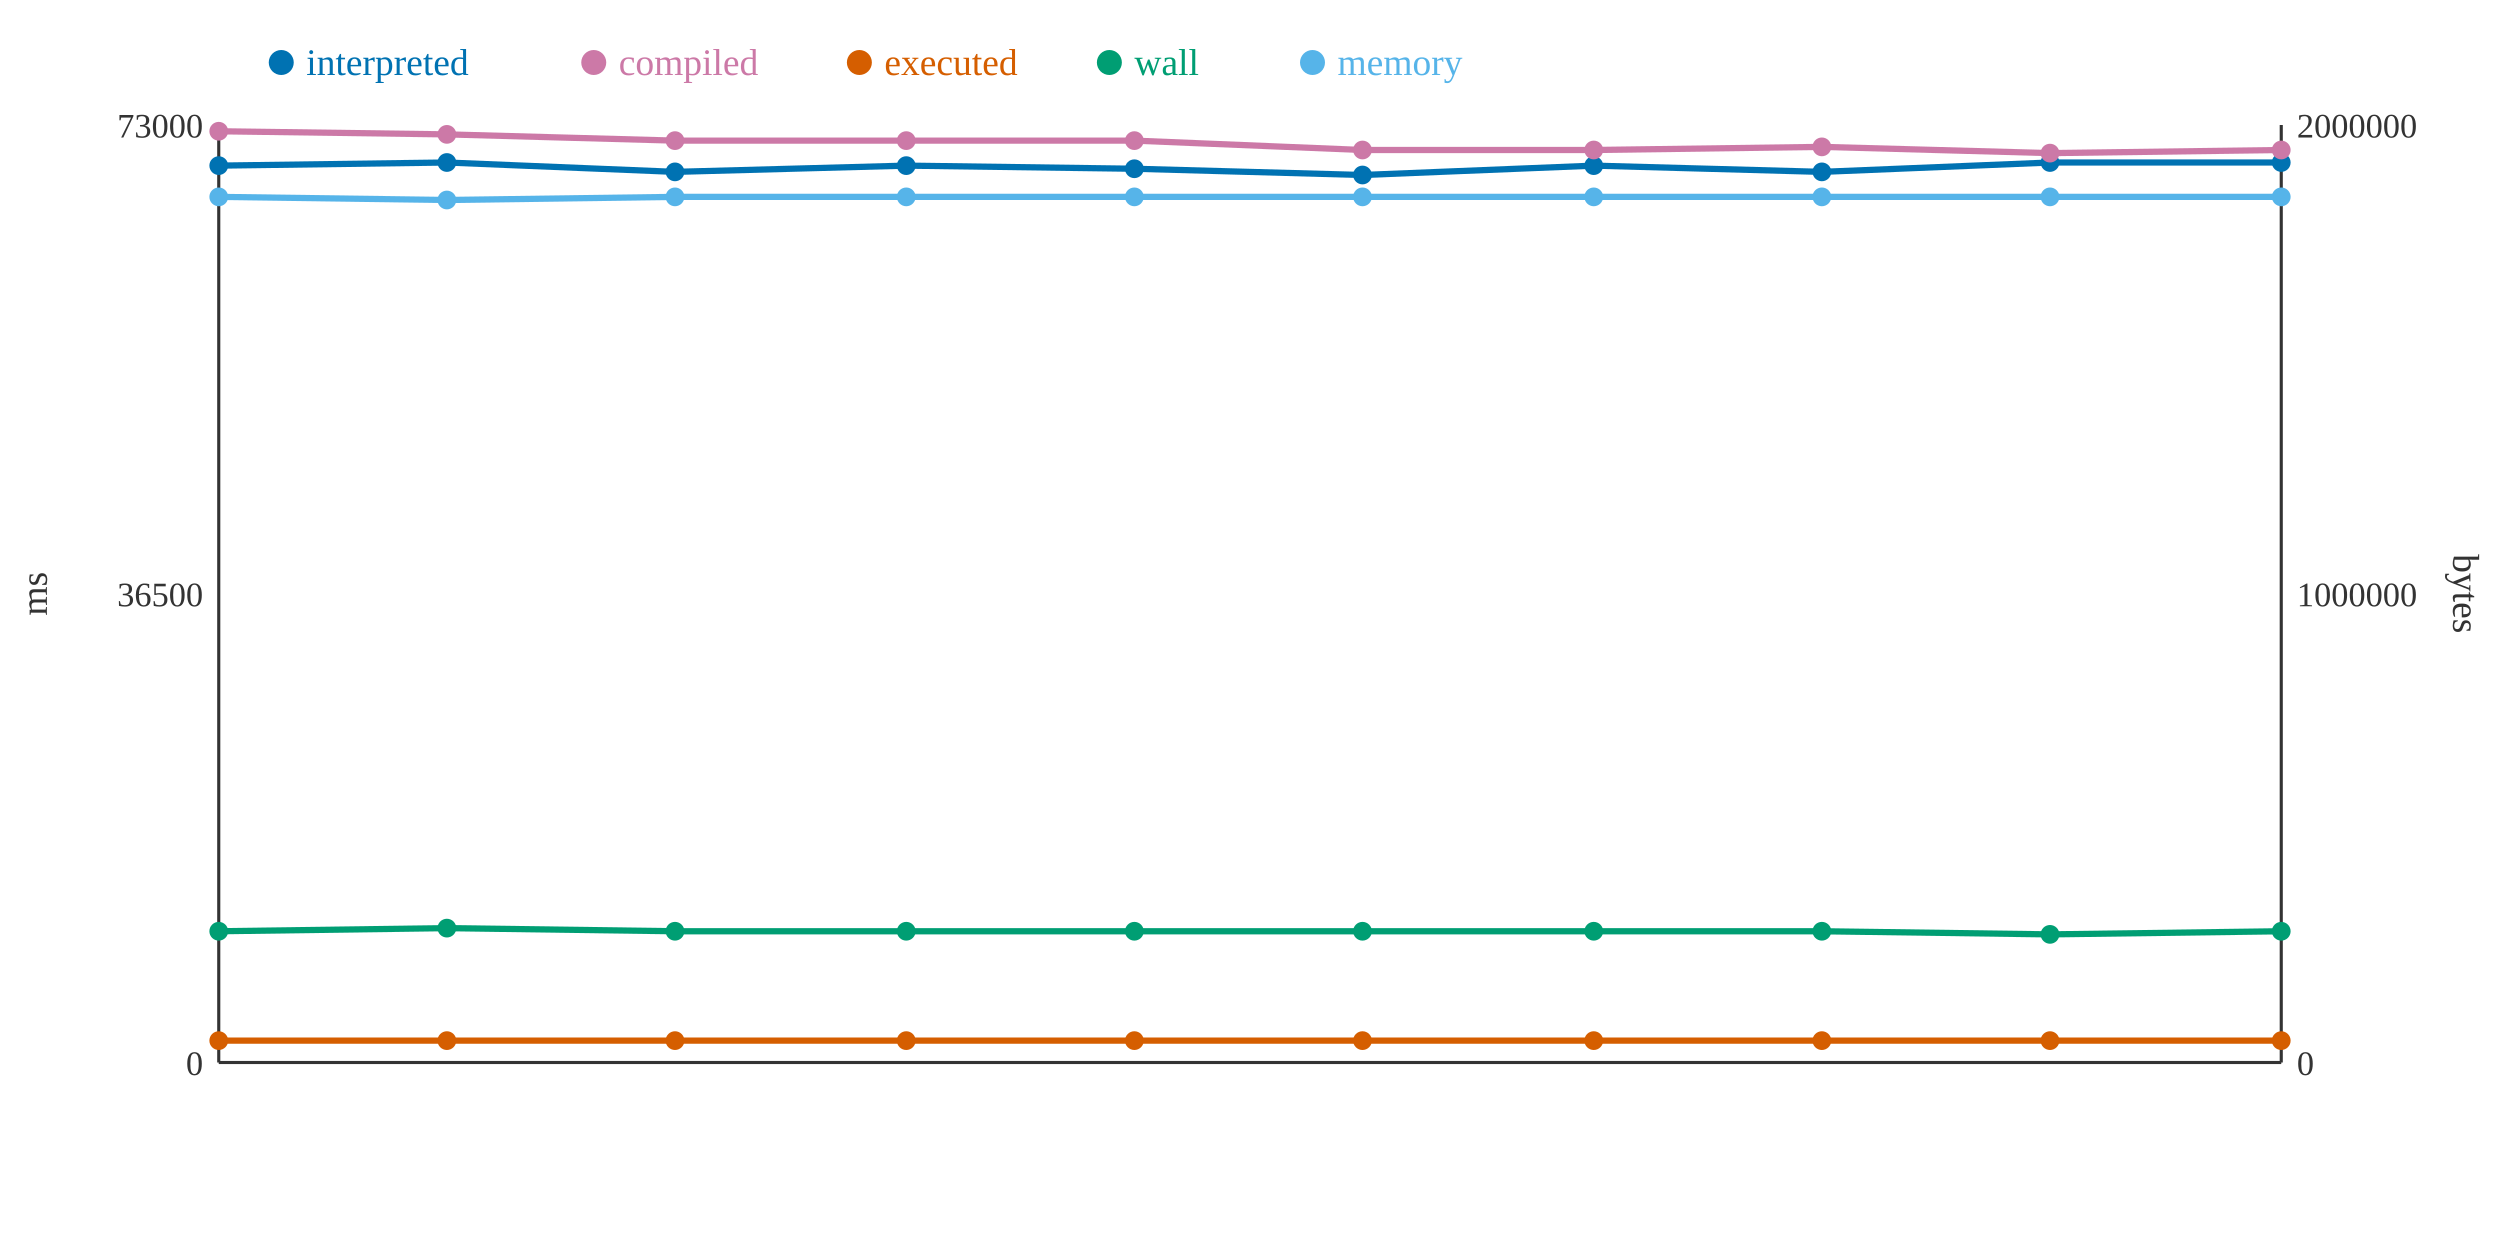
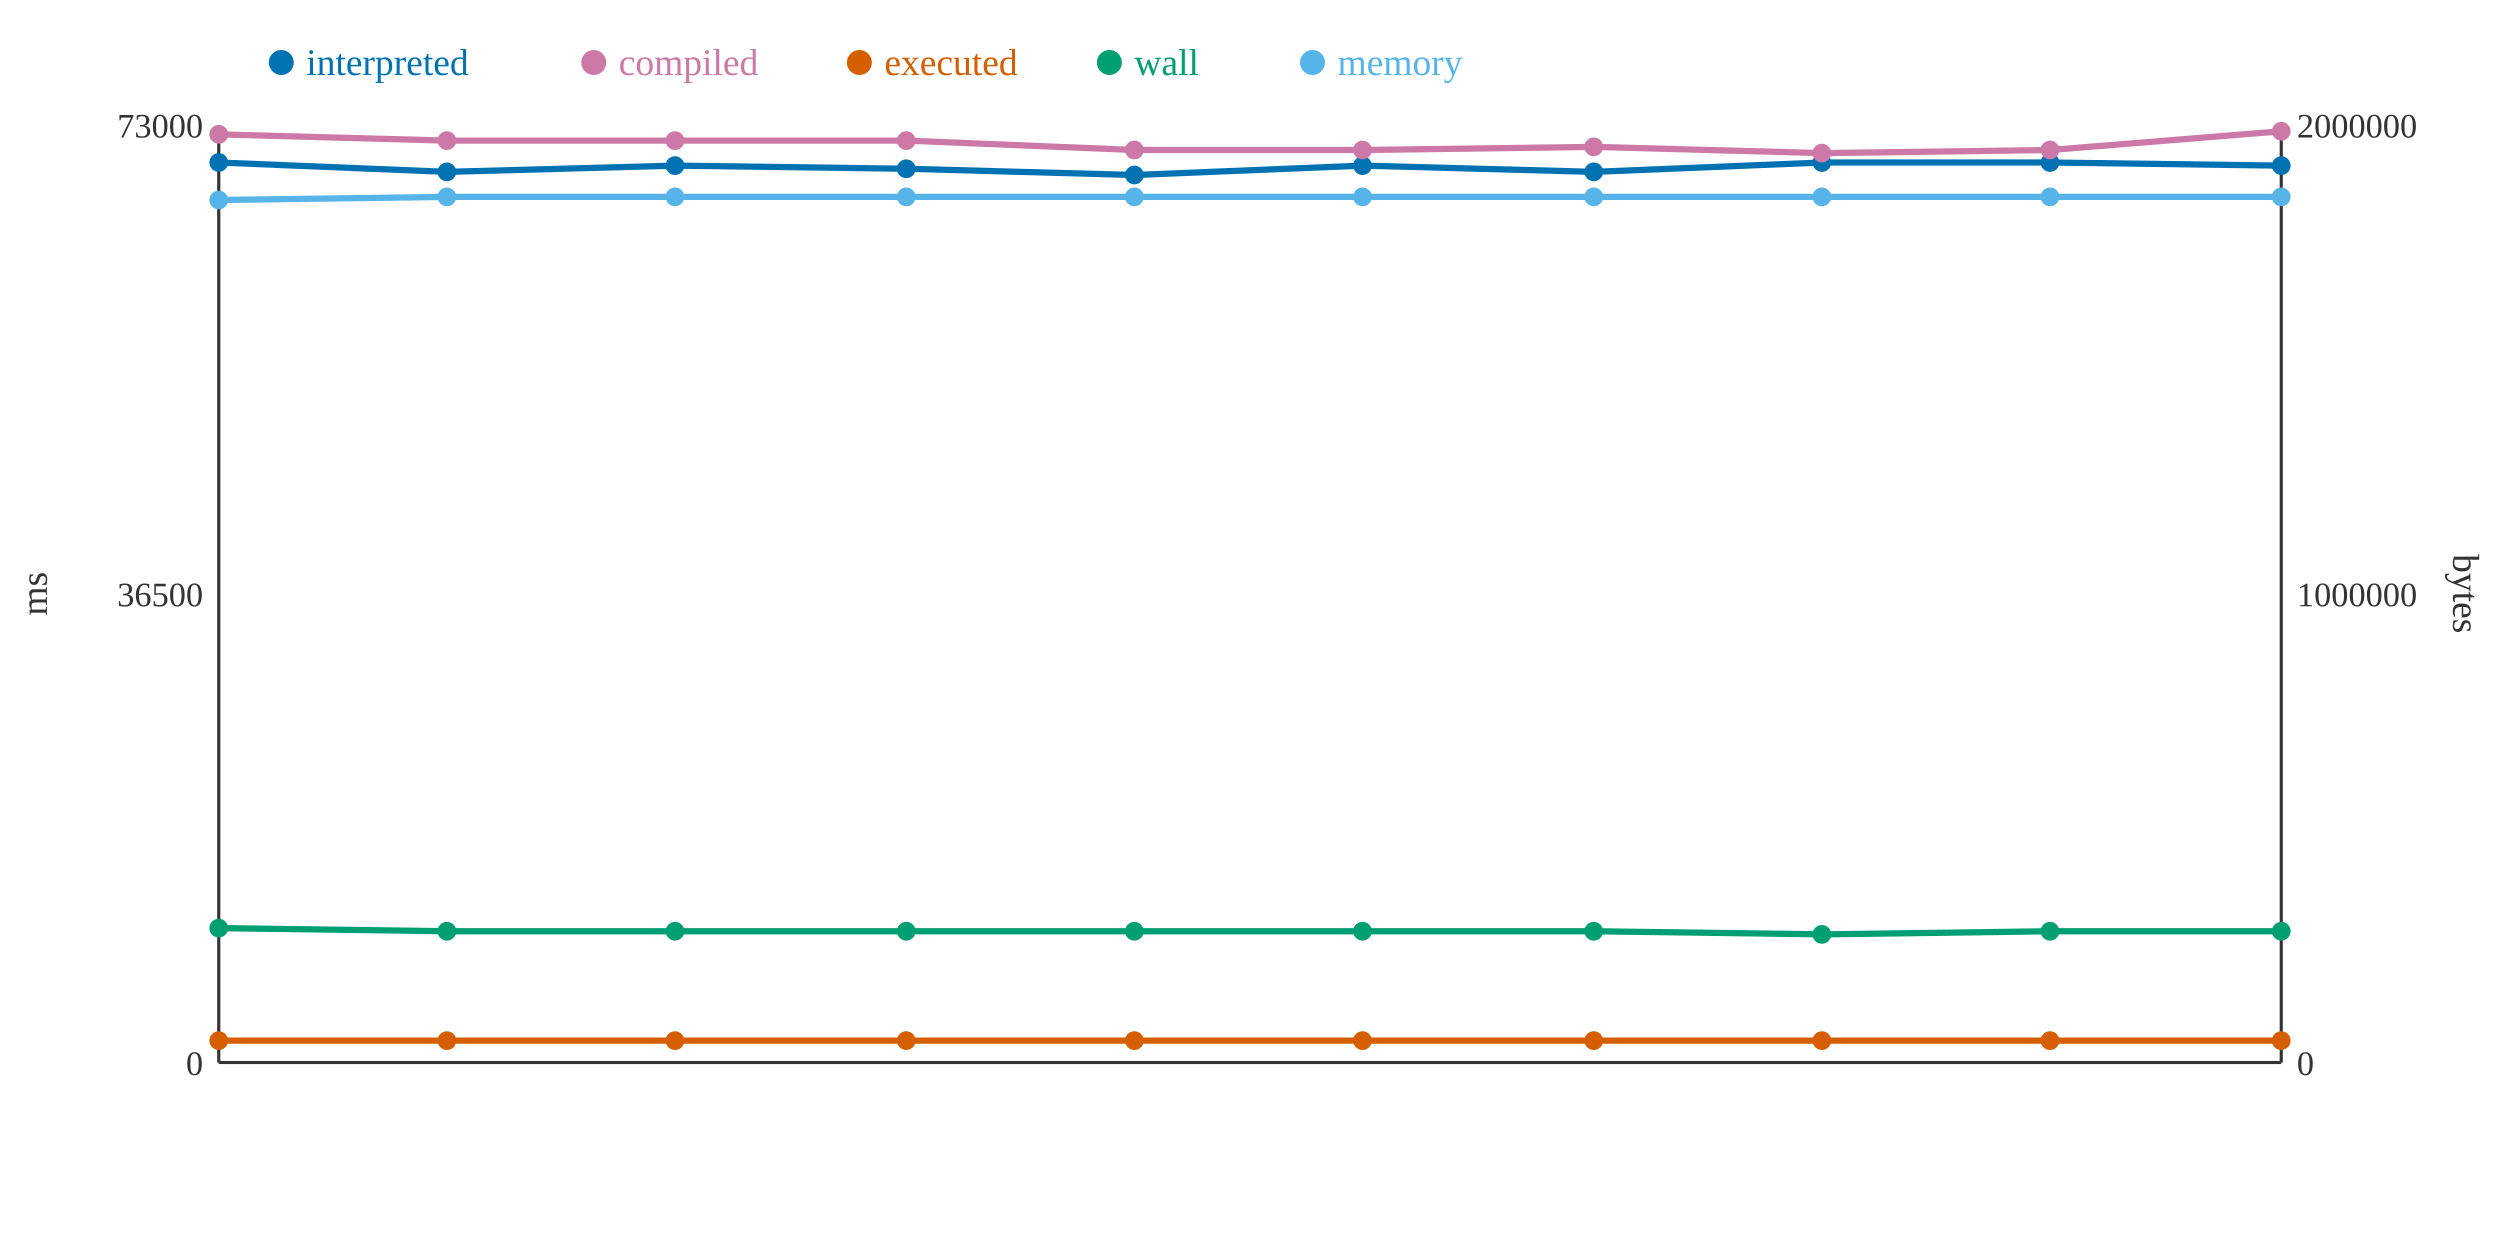
<svg xmlns="http://www.w3.org/2000/svg" width="800" height="400">
  <rect width="800" height="400" fill="white" />
  <line x1="70" y1="40" x2="70" y2="340" stroke="#333" stroke-width="1" />
  <line x1="70" y1="340" x2="730" y2="340" stroke="#333" stroke-width="1" />
  <line x1="730" y1="40" x2="730" y2="340" stroke="#333" stroke-width="1" />
  <text x="65" y="344" text-anchor="end" font-size="11" fill="#333">0</text>
  <text x="65" y="194" text-anchor="end" font-size="11" fill="#333">36500</text>
  <text x="65" y="44" text-anchor="end" font-size="11" fill="#333">73000</text>
  <text x="15" y="190" text-anchor="middle" font-size="12" fill="#333" transform="rotate(-90 15 190)">ms</text>
  <text x="735" y="344" text-anchor="start" font-size="11" fill="#333">0</text>
  <text x="735" y="194" text-anchor="start" font-size="11" fill="#333">1000000</text>
  <text x="735" y="44" text-anchor="start" font-size="11" fill="#333">2000000</text>
  <text x="785" y="190" text-anchor="middle" font-size="12" fill="#333" transform="rotate(90 785 190)">bytes</text>
-   <polyline points="70,53 143,52 216,55 290,53 363,54 436,56 510,53 583,55 656,52 730,52" fill="none" stroke="#0072B2" stroke-width="2" />
-   <polyline points="70,42 143,43 216,45 290,45 363,45 436,48 510,48 583,47 656,49 730,48" fill="none" stroke="#CC79A7" stroke-width="2" />
+   <polyline points="70,52 143,55 216,53 290,54 363,56 436,53 510,55 583,52 656,52 730,53" fill="none" stroke="#0072B2" stroke-width="2" />
+   <polyline points="70,43 143,45 216,45 290,45 363,48 436,48 510,47 583,49 656,48 730,42" fill="none" stroke="#CC79A7" stroke-width="2" />
  <polyline points="70,333 143,333 216,333 290,333 363,333 436,333 510,333 583,333 656,333 730,333" fill="none" stroke="#D55E00" stroke-width="2" />
-   <polyline points="70,298 143,297 216,298 290,298 363,298 436,298 510,298 583,298 656,299 730,298" fill="none" stroke="#009E73" stroke-width="2" />
-   <polyline points="70,63 143,64 216,63 290,63 363,63 436,63 510,63 583,63 656,63 730,63" fill="none" stroke="#56B4E9" stroke-width="2" />
-   <circle cx="70" cy="53" r="3" fill="#0072B2" />
-   <circle cx="70" cy="42" r="3" fill="#CC79A7" />
+   <polyline points="70,297 143,298 216,298 290,298 363,298 436,298 510,298 583,299 656,298 730,298" fill="none" stroke="#009E73" stroke-width="2" />
+   <polyline points="70,64 143,63 216,63 290,63 363,63 436,63 510,63 583,63 656,63 730,63" fill="none" stroke="#56B4E9" stroke-width="2" />
+   <circle cx="70" cy="52" r="3" fill="#0072B2" />
+   <circle cx="70" cy="43" r="3" fill="#CC79A7" />
  <circle cx="70" cy="333" r="3" fill="#D55E00" />
-   <circle cx="70" cy="298" r="3" fill="#009E73" />
-   <circle cx="70" cy="63" r="3" fill="#56B4E9" />
-   <circle cx="143" cy="52" r="3" fill="#0072B2" />
-   <circle cx="143" cy="43" r="3" fill="#CC79A7" />
+   <circle cx="70" cy="297" r="3" fill="#009E73" />
+   <circle cx="70" cy="64" r="3" fill="#56B4E9" />
+   <circle cx="143" cy="55" r="3" fill="#0072B2" />
+   <circle cx="143" cy="45" r="3" fill="#CC79A7" />
  <circle cx="143" cy="333" r="3" fill="#D55E00" />
-   <circle cx="143" cy="297" r="3" fill="#009E73" />
-   <circle cx="143" cy="64" r="3" fill="#56B4E9" />
-   <circle cx="216" cy="55" r="3" fill="#0072B2" />
+   <circle cx="143" cy="298" r="3" fill="#009E73" />
+   <circle cx="143" cy="63" r="3" fill="#56B4E9" />
+   <circle cx="216" cy="53" r="3" fill="#0072B2" />
  <circle cx="216" cy="45" r="3" fill="#CC79A7" />
  <circle cx="216" cy="333" r="3" fill="#D55E00" />
  <circle cx="216" cy="298" r="3" fill="#009E73" />
  <circle cx="216" cy="63" r="3" fill="#56B4E9" />
-   <circle cx="290" cy="53" r="3" fill="#0072B2" />
+   <circle cx="290" cy="54" r="3" fill="#0072B2" />
  <circle cx="290" cy="45" r="3" fill="#CC79A7" />
  <circle cx="290" cy="333" r="3" fill="#D55E00" />
  <circle cx="290" cy="298" r="3" fill="#009E73" />
  <circle cx="290" cy="63" r="3" fill="#56B4E9" />
-   <circle cx="363" cy="54" r="3" fill="#0072B2" />
-   <circle cx="363" cy="45" r="3" fill="#CC79A7" />
+   <circle cx="363" cy="56" r="3" fill="#0072B2" />
+   <circle cx="363" cy="48" r="3" fill="#CC79A7" />
  <circle cx="363" cy="333" r="3" fill="#D55E00" />
  <circle cx="363" cy="298" r="3" fill="#009E73" />
  <circle cx="363" cy="63" r="3" fill="#56B4E9" />
-   <circle cx="436" cy="56" r="3" fill="#0072B2" />
+   <circle cx="436" cy="53" r="3" fill="#0072B2" />
  <circle cx="436" cy="48" r="3" fill="#CC79A7" />
  <circle cx="436" cy="333" r="3" fill="#D55E00" />
  <circle cx="436" cy="298" r="3" fill="#009E73" />
  <circle cx="436" cy="63" r="3" fill="#56B4E9" />
-   <circle cx="510" cy="53" r="3" fill="#0072B2" />
-   <circle cx="510" cy="48" r="3" fill="#CC79A7" />
+   <circle cx="510" cy="55" r="3" fill="#0072B2" />
+   <circle cx="510" cy="47" r="3" fill="#CC79A7" />
  <circle cx="510" cy="333" r="3" fill="#D55E00" />
  <circle cx="510" cy="298" r="3" fill="#009E73" />
  <circle cx="510" cy="63" r="3" fill="#56B4E9" />
-   <circle cx="583" cy="55" r="3" fill="#0072B2" />
-   <circle cx="583" cy="47" r="3" fill="#CC79A7" />
+   <circle cx="583" cy="52" r="3" fill="#0072B2" />
+   <circle cx="583" cy="49" r="3" fill="#CC79A7" />
  <circle cx="583" cy="333" r="3" fill="#D55E00" />
-   <circle cx="583" cy="298" r="3" fill="#009E73" />
+   <circle cx="583" cy="299" r="3" fill="#009E73" />
  <circle cx="583" cy="63" r="3" fill="#56B4E9" />
  <circle cx="656" cy="52" r="3" fill="#0072B2" />
-   <circle cx="656" cy="49" r="3" fill="#CC79A7" />
+   <circle cx="656" cy="48" r="3" fill="#CC79A7" />
  <circle cx="656" cy="333" r="3" fill="#D55E00" />
-   <circle cx="656" cy="299" r="3" fill="#009E73" />
+   <circle cx="656" cy="298" r="3" fill="#009E73" />
  <circle cx="656" cy="63" r="3" fill="#56B4E9" />
-   <circle cx="730" cy="52" r="3" fill="#0072B2" />
-   <circle cx="730" cy="48" r="3" fill="#CC79A7" />
+   <circle cx="730" cy="53" r="3" fill="#0072B2" />
+   <circle cx="730" cy="42" r="3" fill="#CC79A7" />
  <circle cx="730" cy="333" r="3" fill="#D55E00" />
  <circle cx="730" cy="298" r="3" fill="#009E73" />
  <circle cx="730" cy="63" r="3" fill="#56B4E9" />
  <circle cx="90" cy="20" r="4" fill="#0072B2" />
  <text x="98" y="24" text-anchor="start" font-size="12" fill="#0072B2">interpreted</text>
  <circle cx="190" cy="20" r="4" fill="#CC79A7" />
  <text x="198" y="24" text-anchor="start" font-size="12" fill="#CC79A7">compiled</text>
  <circle cx="275" cy="20" r="4" fill="#D55E00" />
  <text x="283" y="24" text-anchor="start" font-size="12" fill="#D55E00">executed</text>
  <circle cx="355" cy="20" r="4" fill="#009E73" />
  <text x="363" y="24" text-anchor="start" font-size="12" fill="#009E73">wall</text>
  <circle cx="420" cy="20" r="4" fill="#56B4E9" />
  <text x="428" y="24" text-anchor="start" font-size="12" fill="#56B4E9">memory</text>
</svg>
